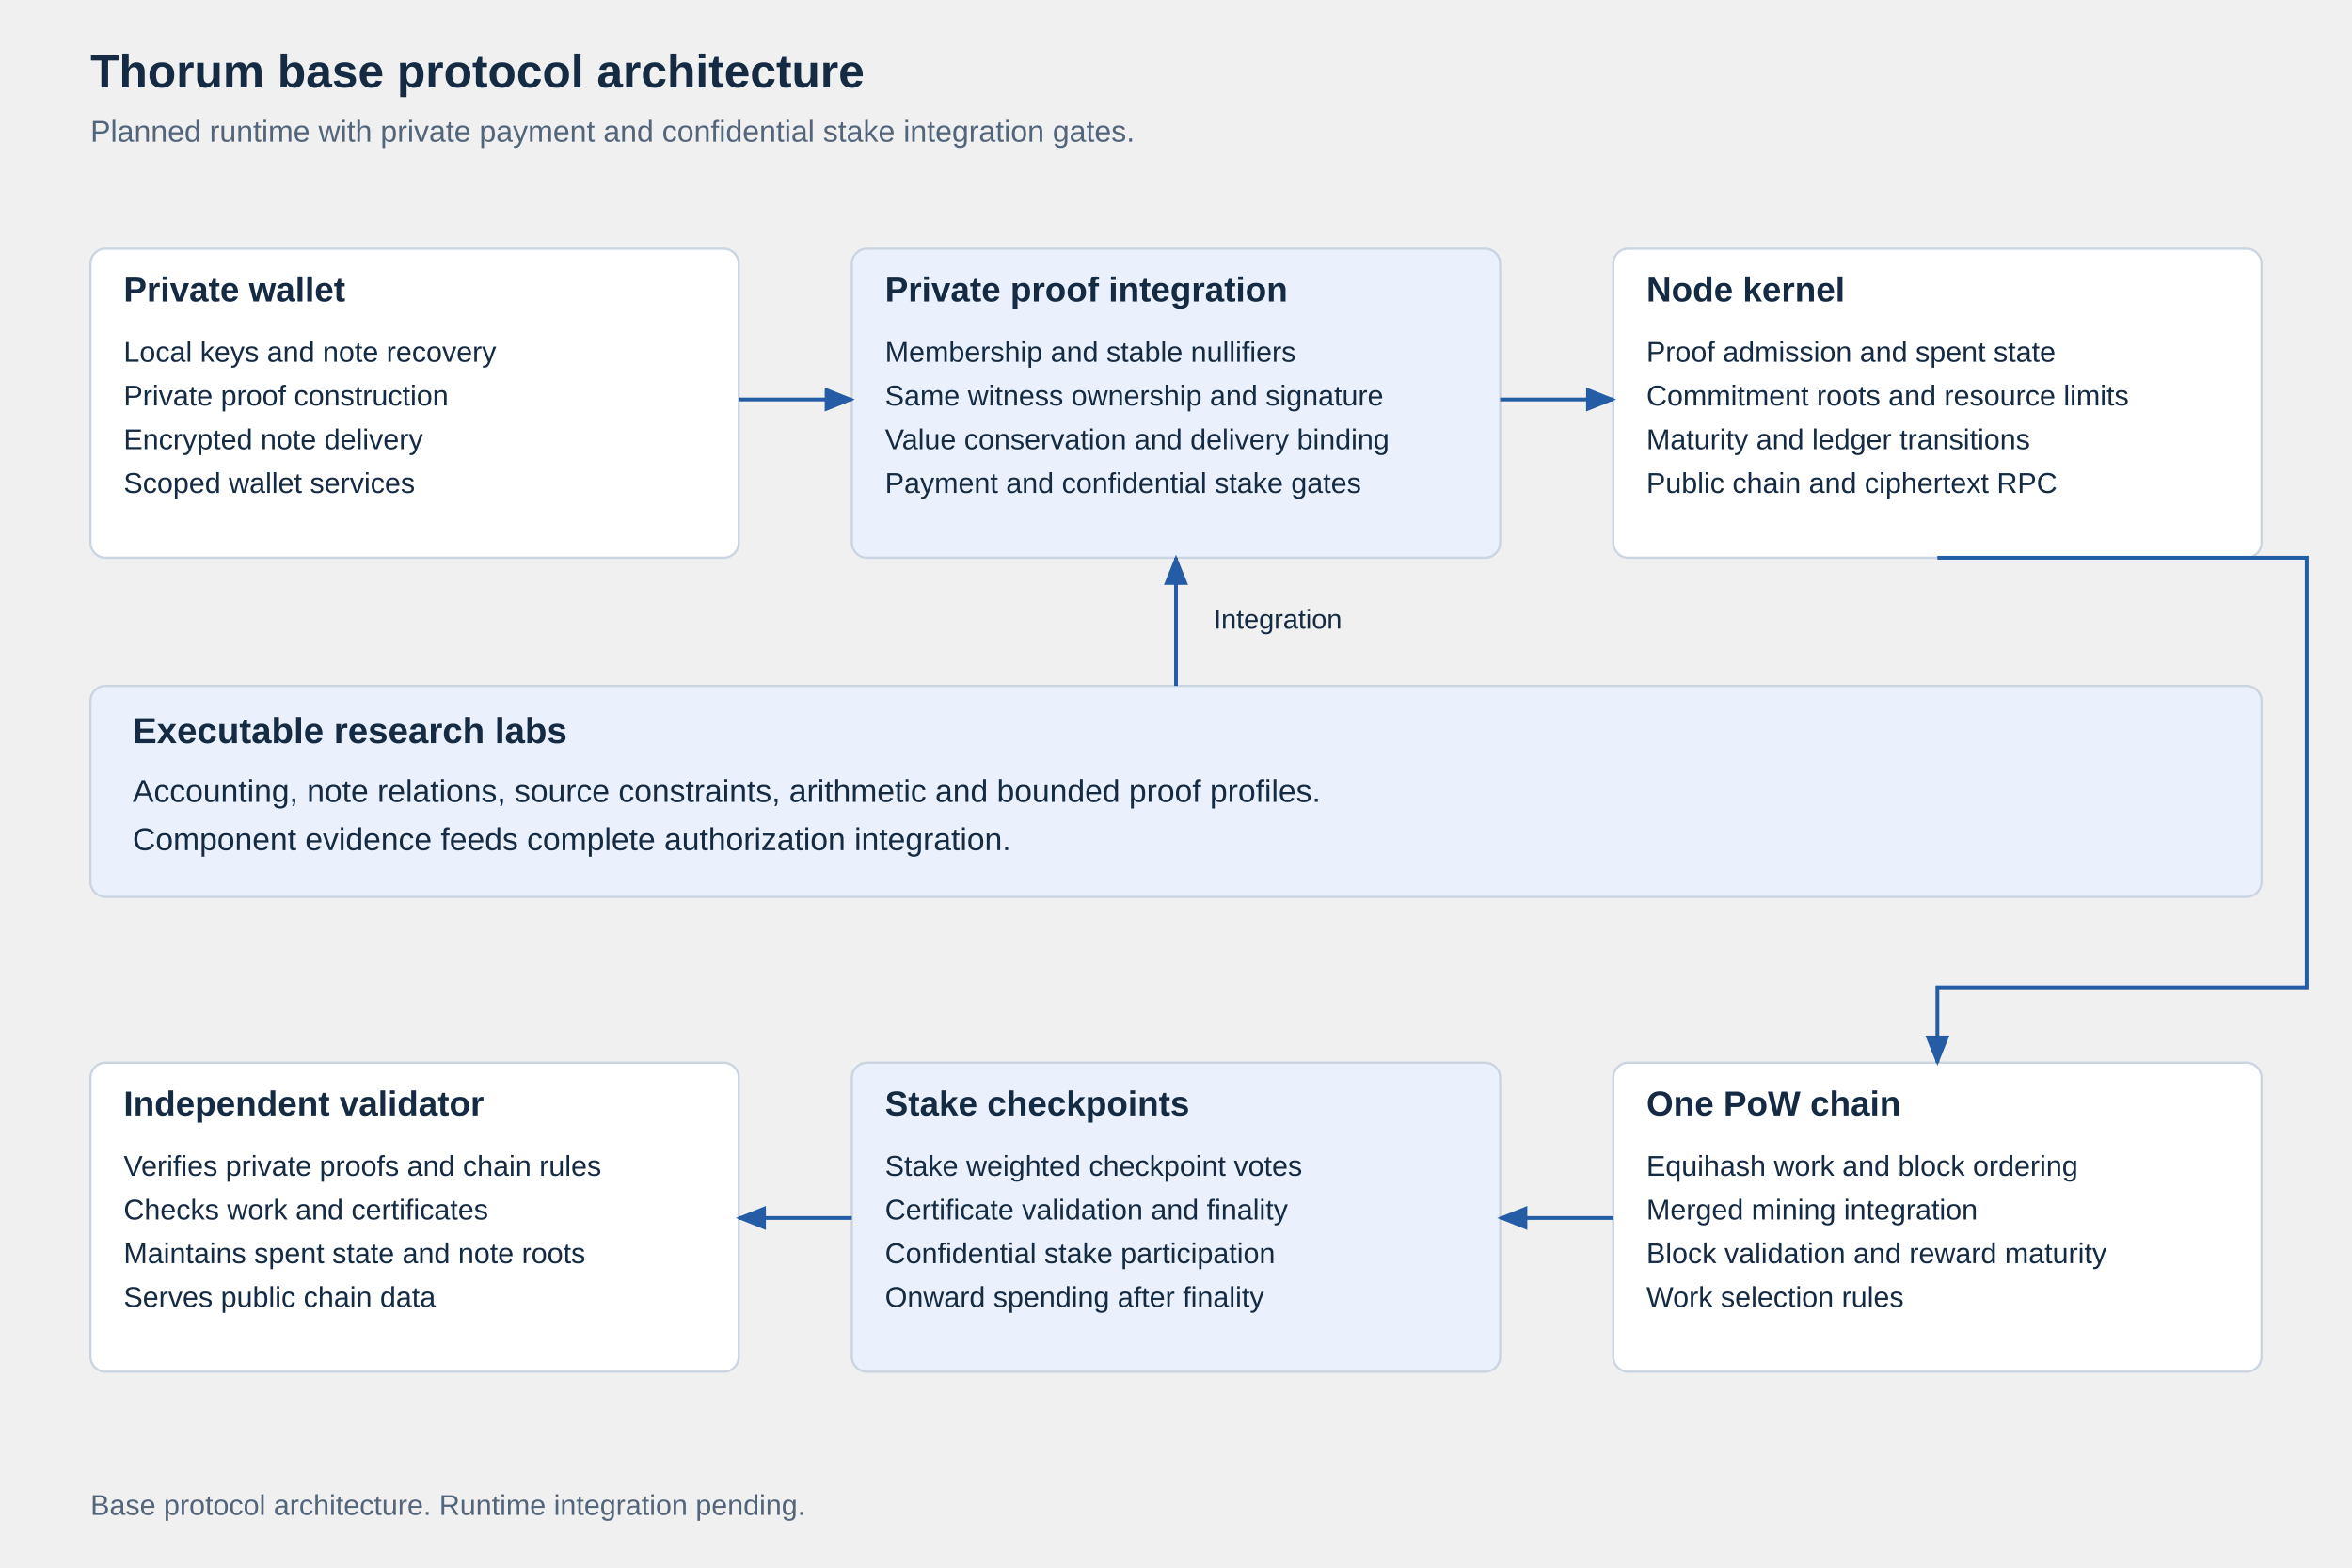
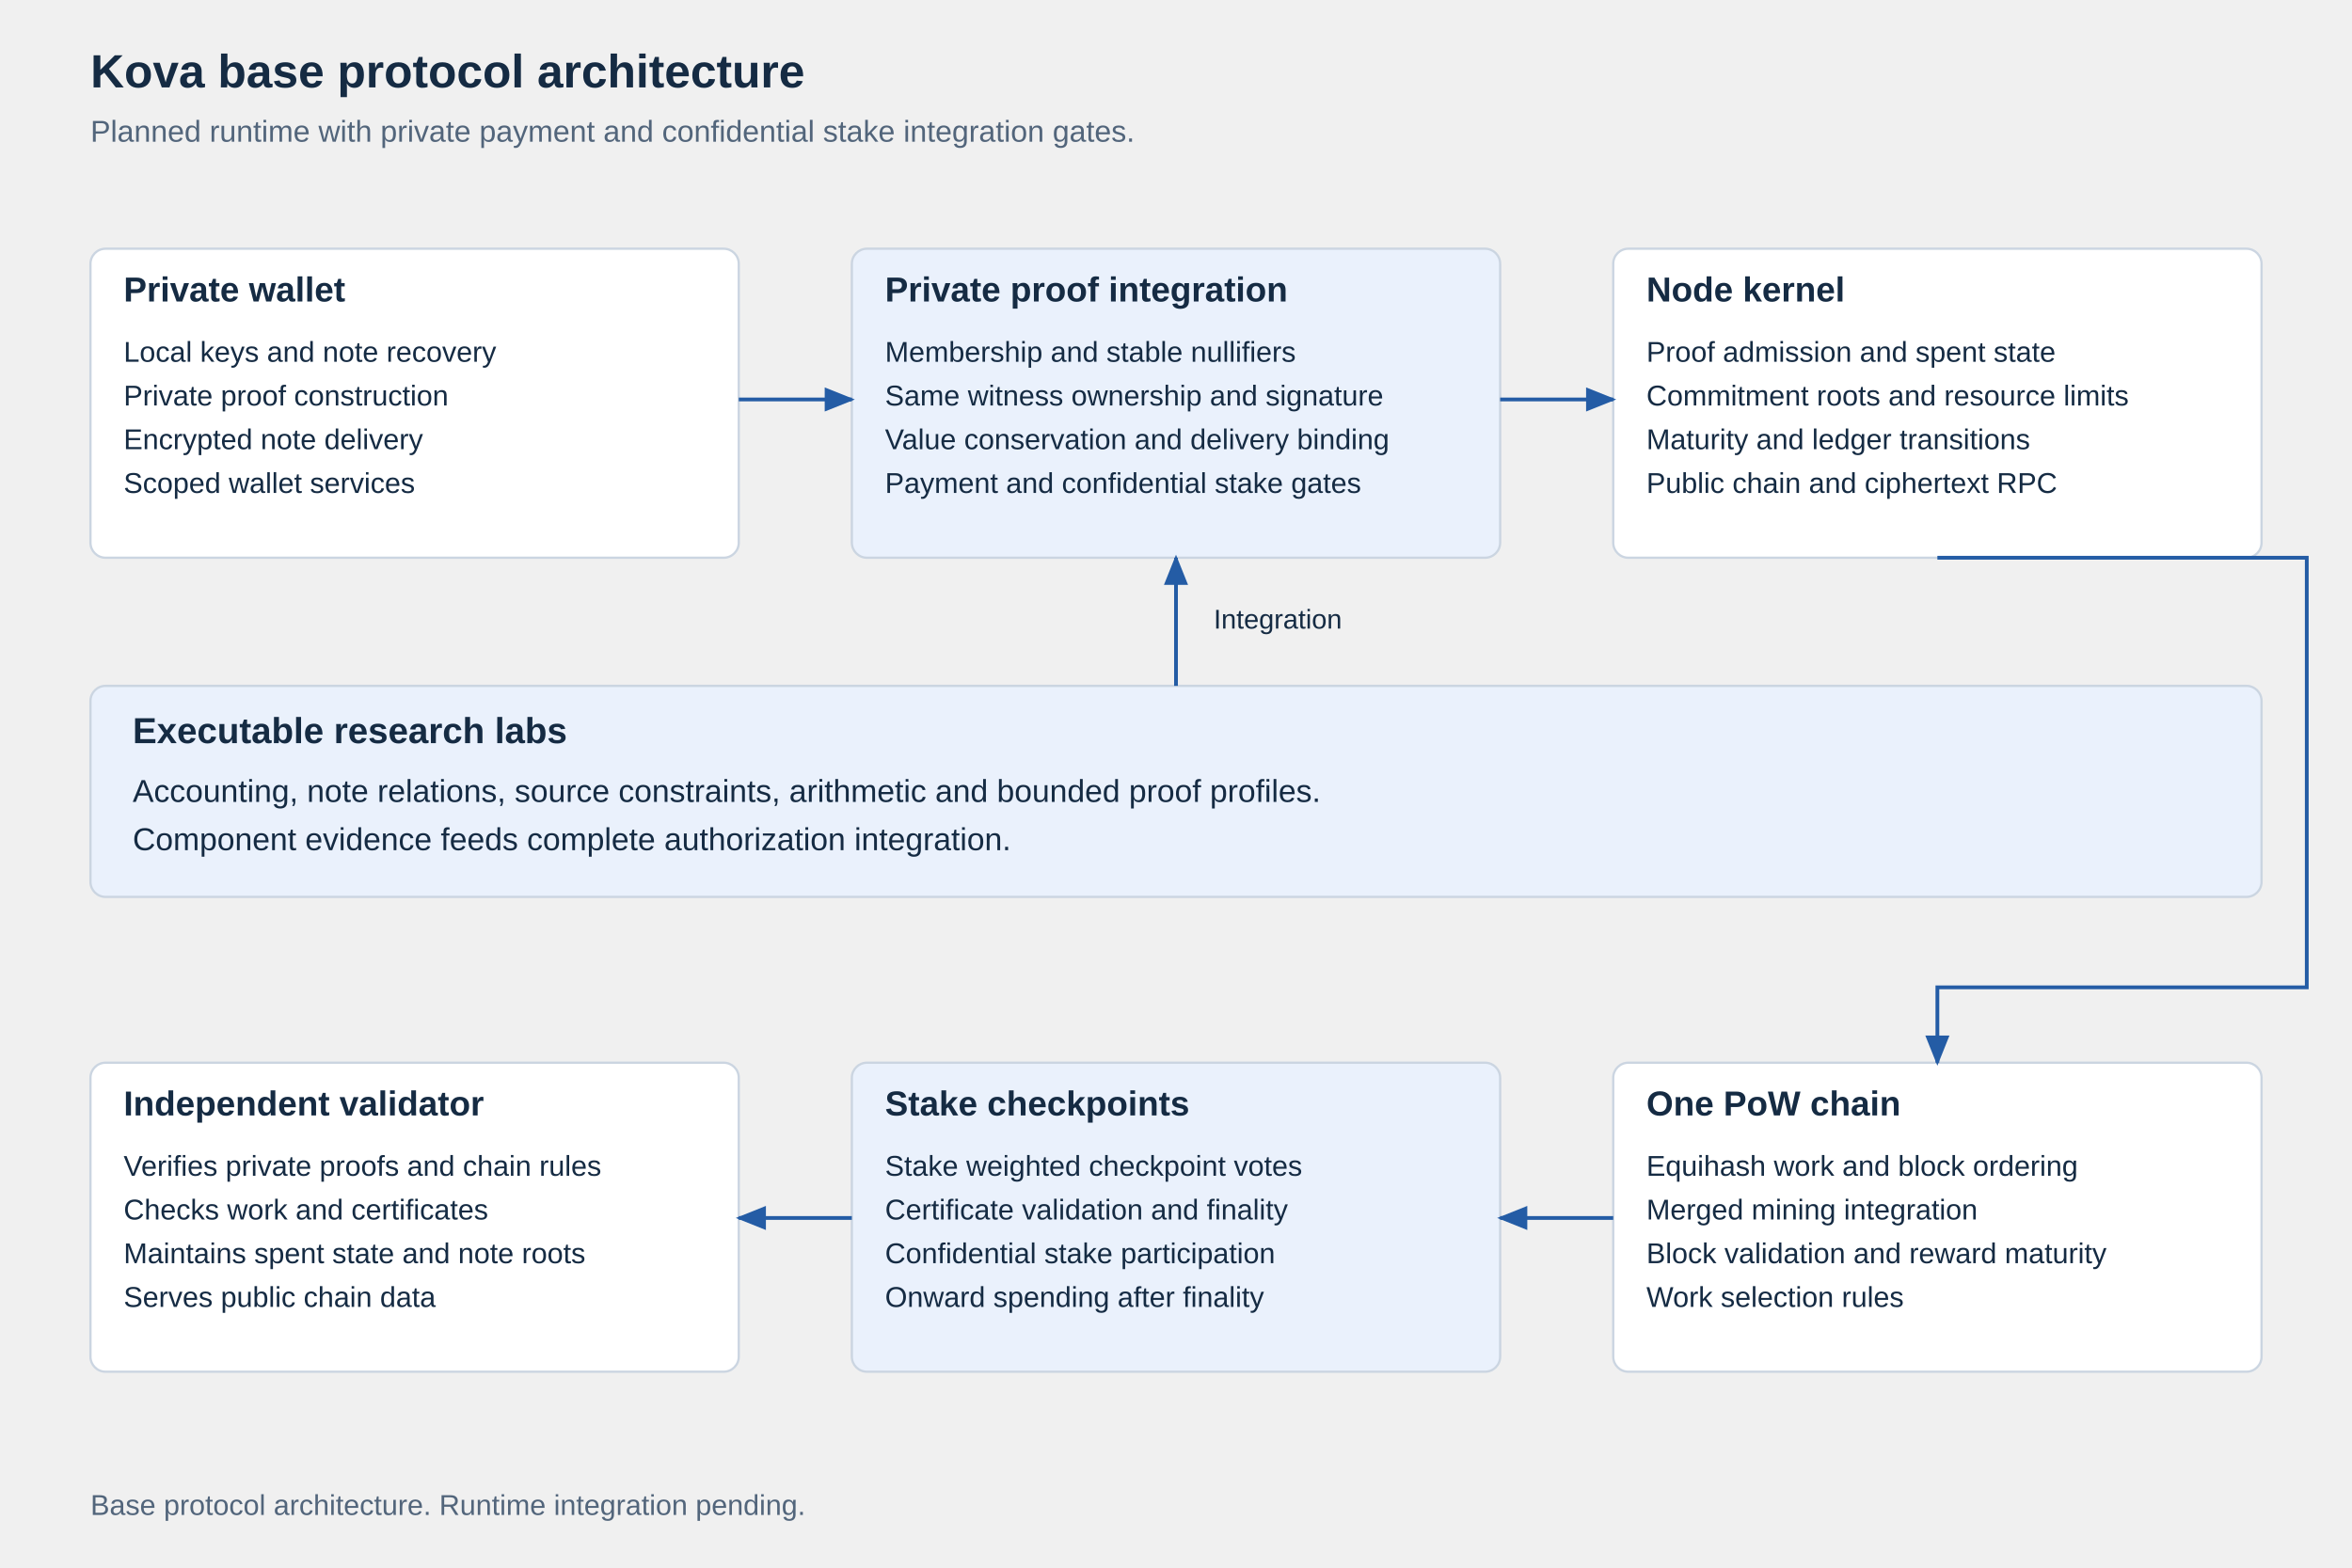
<svg xmlns="http://www.w3.org/2000/svg" width="1560" height="1040" viewBox="0 0 1560 1040" role="img" aria-labelledby="figure-title figure-description" data-theme="light" data-canvas="transparent">
  <defs>
    <marker id="arrow" viewBox="0 0 10 8" refX="9" refY="4" markerWidth="8" markerHeight="7" orient="auto-start-reverse">
      <path d="M 0 0 L 10 4 L 0 8 Z" fill="#245ca5" />
    </marker>
  </defs>
  <g font-family="Arial, Helvetica, sans-serif">
    <text x="60" y="58" font-size="31" font-weight="700" fill="#152b43" text-anchor="start">
-       <tspan x="60" y="58">Thorum base protocol architecture</tspan>
+       <tspan x="60" y="58">Kova base protocol architecture</tspan>
    </text>
    <text x="60" y="94" font-size="20" font-weight="400" fill="#52657b" text-anchor="start">
      <tspan x="60" y="94">Planned runtime with private payment and confidential stake integration gates.</tspan>
    </text>
    <rect x="60" y="165" width="430" height="205" rx="10" fill="#ffffff" stroke="#cbd5e1" stroke-width="1.5" />
    <text x="82" y="200" font-size="23" font-weight="700" fill="#152b43" text-anchor="start">
      <tspan x="82" y="200">Private wallet</tspan>
    </text>
    <text x="82" y="240" font-size="19" font-weight="400" fill="#152b43" text-anchor="start">
      <tspan x="82" y="240">Local keys and note recovery</tspan>
      <tspan x="82" y="269">Private proof construction</tspan>
      <tspan x="82" y="298">Encrypted note delivery</tspan>
      <tspan x="82" y="327">Scoped wallet services</tspan>
    </text>
    <rect x="565" y="165" width="430" height="205" rx="10" fill="#eaf1fc" stroke="#cbd5e1" stroke-width="1.5" />
    <text x="587" y="200" font-size="23" font-weight="700" fill="#152b43" text-anchor="start">
      <tspan x="587" y="200">Private proof integration</tspan>
    </text>
    <text x="587" y="240" font-size="19" font-weight="400" fill="#152b43" text-anchor="start">
      <tspan x="587" y="240">Membership and stable nullifiers</tspan>
      <tspan x="587" y="269">Same witness ownership and signature</tspan>
      <tspan x="587" y="298">Value conservation and delivery binding</tspan>
      <tspan x="587" y="327">Payment and confidential stake gates</tspan>
    </text>
    <rect x="1070" y="165" width="430" height="205" rx="10" fill="#ffffff" stroke="#cbd5e1" stroke-width="1.5" />
    <text x="1092" y="200" font-size="23" font-weight="700" fill="#152b43" text-anchor="start">
      <tspan x="1092" y="200">Node kernel</tspan>
    </text>
    <text x="1092" y="240" font-size="19" font-weight="400" fill="#152b43" text-anchor="start">
      <tspan x="1092" y="240">Proof admission and spent state</tspan>
      <tspan x="1092" y="269">Commitment roots and resource limits</tspan>
      <tspan x="1092" y="298">Maturity and ledger transitions</tspan>
      <tspan x="1092" y="327">Public chain and ciphertext RPC</tspan>
    </text>
    <polyline points="490,265 565,265" fill="none" stroke="#245ca5" stroke-width="2.5" marker-end="url(#arrow)" />
    <polyline points="995,265 1070,265" fill="none" stroke="#245ca5" stroke-width="2.5" marker-end="url(#arrow)" />
    <rect x="60" y="455" width="1440" height="140" rx="10" fill="#eaf1fc" stroke="#cbd5e1" stroke-width="1.5" />
    <text x="88" y="493" font-size="24" font-weight="700" fill="#152b43" text-anchor="start">
      <tspan x="88" y="493">Executable research labs</tspan>
    </text>
    <text x="88" y="532" font-size="21" font-weight="400" fill="#152b43" text-anchor="start">
      <tspan x="88" y="532">Accounting, note relations, source constraints, arithmetic and bounded proof profiles.</tspan>
      <tspan x="88" y="564">Component evidence feeds complete authorization integration.</tspan>
    </text>
    <polyline points="780,455 780,370" fill="none" stroke="#245ca5" stroke-width="2.5" marker-end="url(#arrow)" />
    <text x="805" y="417" font-size="18" font-weight="400" fill="#152b43" text-anchor="start">
      <tspan x="805" y="417">Integration</tspan>
    </text>
    <rect x="1070" y="705" width="430" height="205" rx="10" fill="#ffffff" stroke="#cbd5e1" stroke-width="1.5" />
    <text x="1092" y="740" font-size="23" font-weight="700" fill="#152b43" text-anchor="start">
      <tspan x="1092" y="740">One PoW chain</tspan>
    </text>
    <text x="1092" y="780" font-size="19" font-weight="400" fill="#152b43" text-anchor="start">
      <tspan x="1092" y="780">Equihash work and block ordering</tspan>
      <tspan x="1092" y="809">Merged mining integration</tspan>
      <tspan x="1092" y="838">Block validation and reward maturity</tspan>
      <tspan x="1092" y="867">Work selection rules</tspan>
    </text>
    <rect x="565" y="705" width="430" height="205" rx="10" fill="#eaf1fc" stroke="#cbd5e1" stroke-width="1.5" />
    <text x="587" y="740" font-size="23" font-weight="700" fill="#152b43" text-anchor="start">
      <tspan x="587" y="740">Stake checkpoints</tspan>
    </text>
    <text x="587" y="780" font-size="19" font-weight="400" fill="#152b43" text-anchor="start">
      <tspan x="587" y="780">Stake weighted checkpoint votes</tspan>
      <tspan x="587" y="809">Certificate validation and finality</tspan>
      <tspan x="587" y="838">Confidential stake participation</tspan>
      <tspan x="587" y="867">Onward spending after finality</tspan>
    </text>
    <rect x="60" y="705" width="430" height="205" rx="10" fill="#ffffff" stroke="#cbd5e1" stroke-width="1.5" />
    <text x="82" y="740" font-size="23" font-weight="700" fill="#152b43" text-anchor="start">
      <tspan x="82" y="740">Independent validator</tspan>
    </text>
    <text x="82" y="780" font-size="19" font-weight="400" fill="#152b43" text-anchor="start">
      <tspan x="82" y="780">Verifies private proofs and chain rules</tspan>
      <tspan x="82" y="809">Checks work and certificates</tspan>
      <tspan x="82" y="838">Maintains spent state and note roots</tspan>
      <tspan x="82" y="867">Serves public chain data</tspan>
    </text>
    <polyline points="1285,370 1530,370 1530,655 1285,655 1285,705" fill="none" stroke="#245ca5" stroke-width="2.5" marker-end="url(#arrow)" />
    <polyline points="1070,808 995,808" fill="none" stroke="#245ca5" stroke-width="2.5" marker-end="url(#arrow)" />
    <polyline points="565,808 490,808" fill="none" stroke="#245ca5" stroke-width="2.5" marker-end="url(#arrow)" />
    <text x="60" y="1005" font-size="19" font-weight="400" fill="#52657b" text-anchor="start">
      <tspan x="60" y="1005">Base protocol architecture. Runtime integration pending.</tspan>
    </text>
  </g>
</svg>
